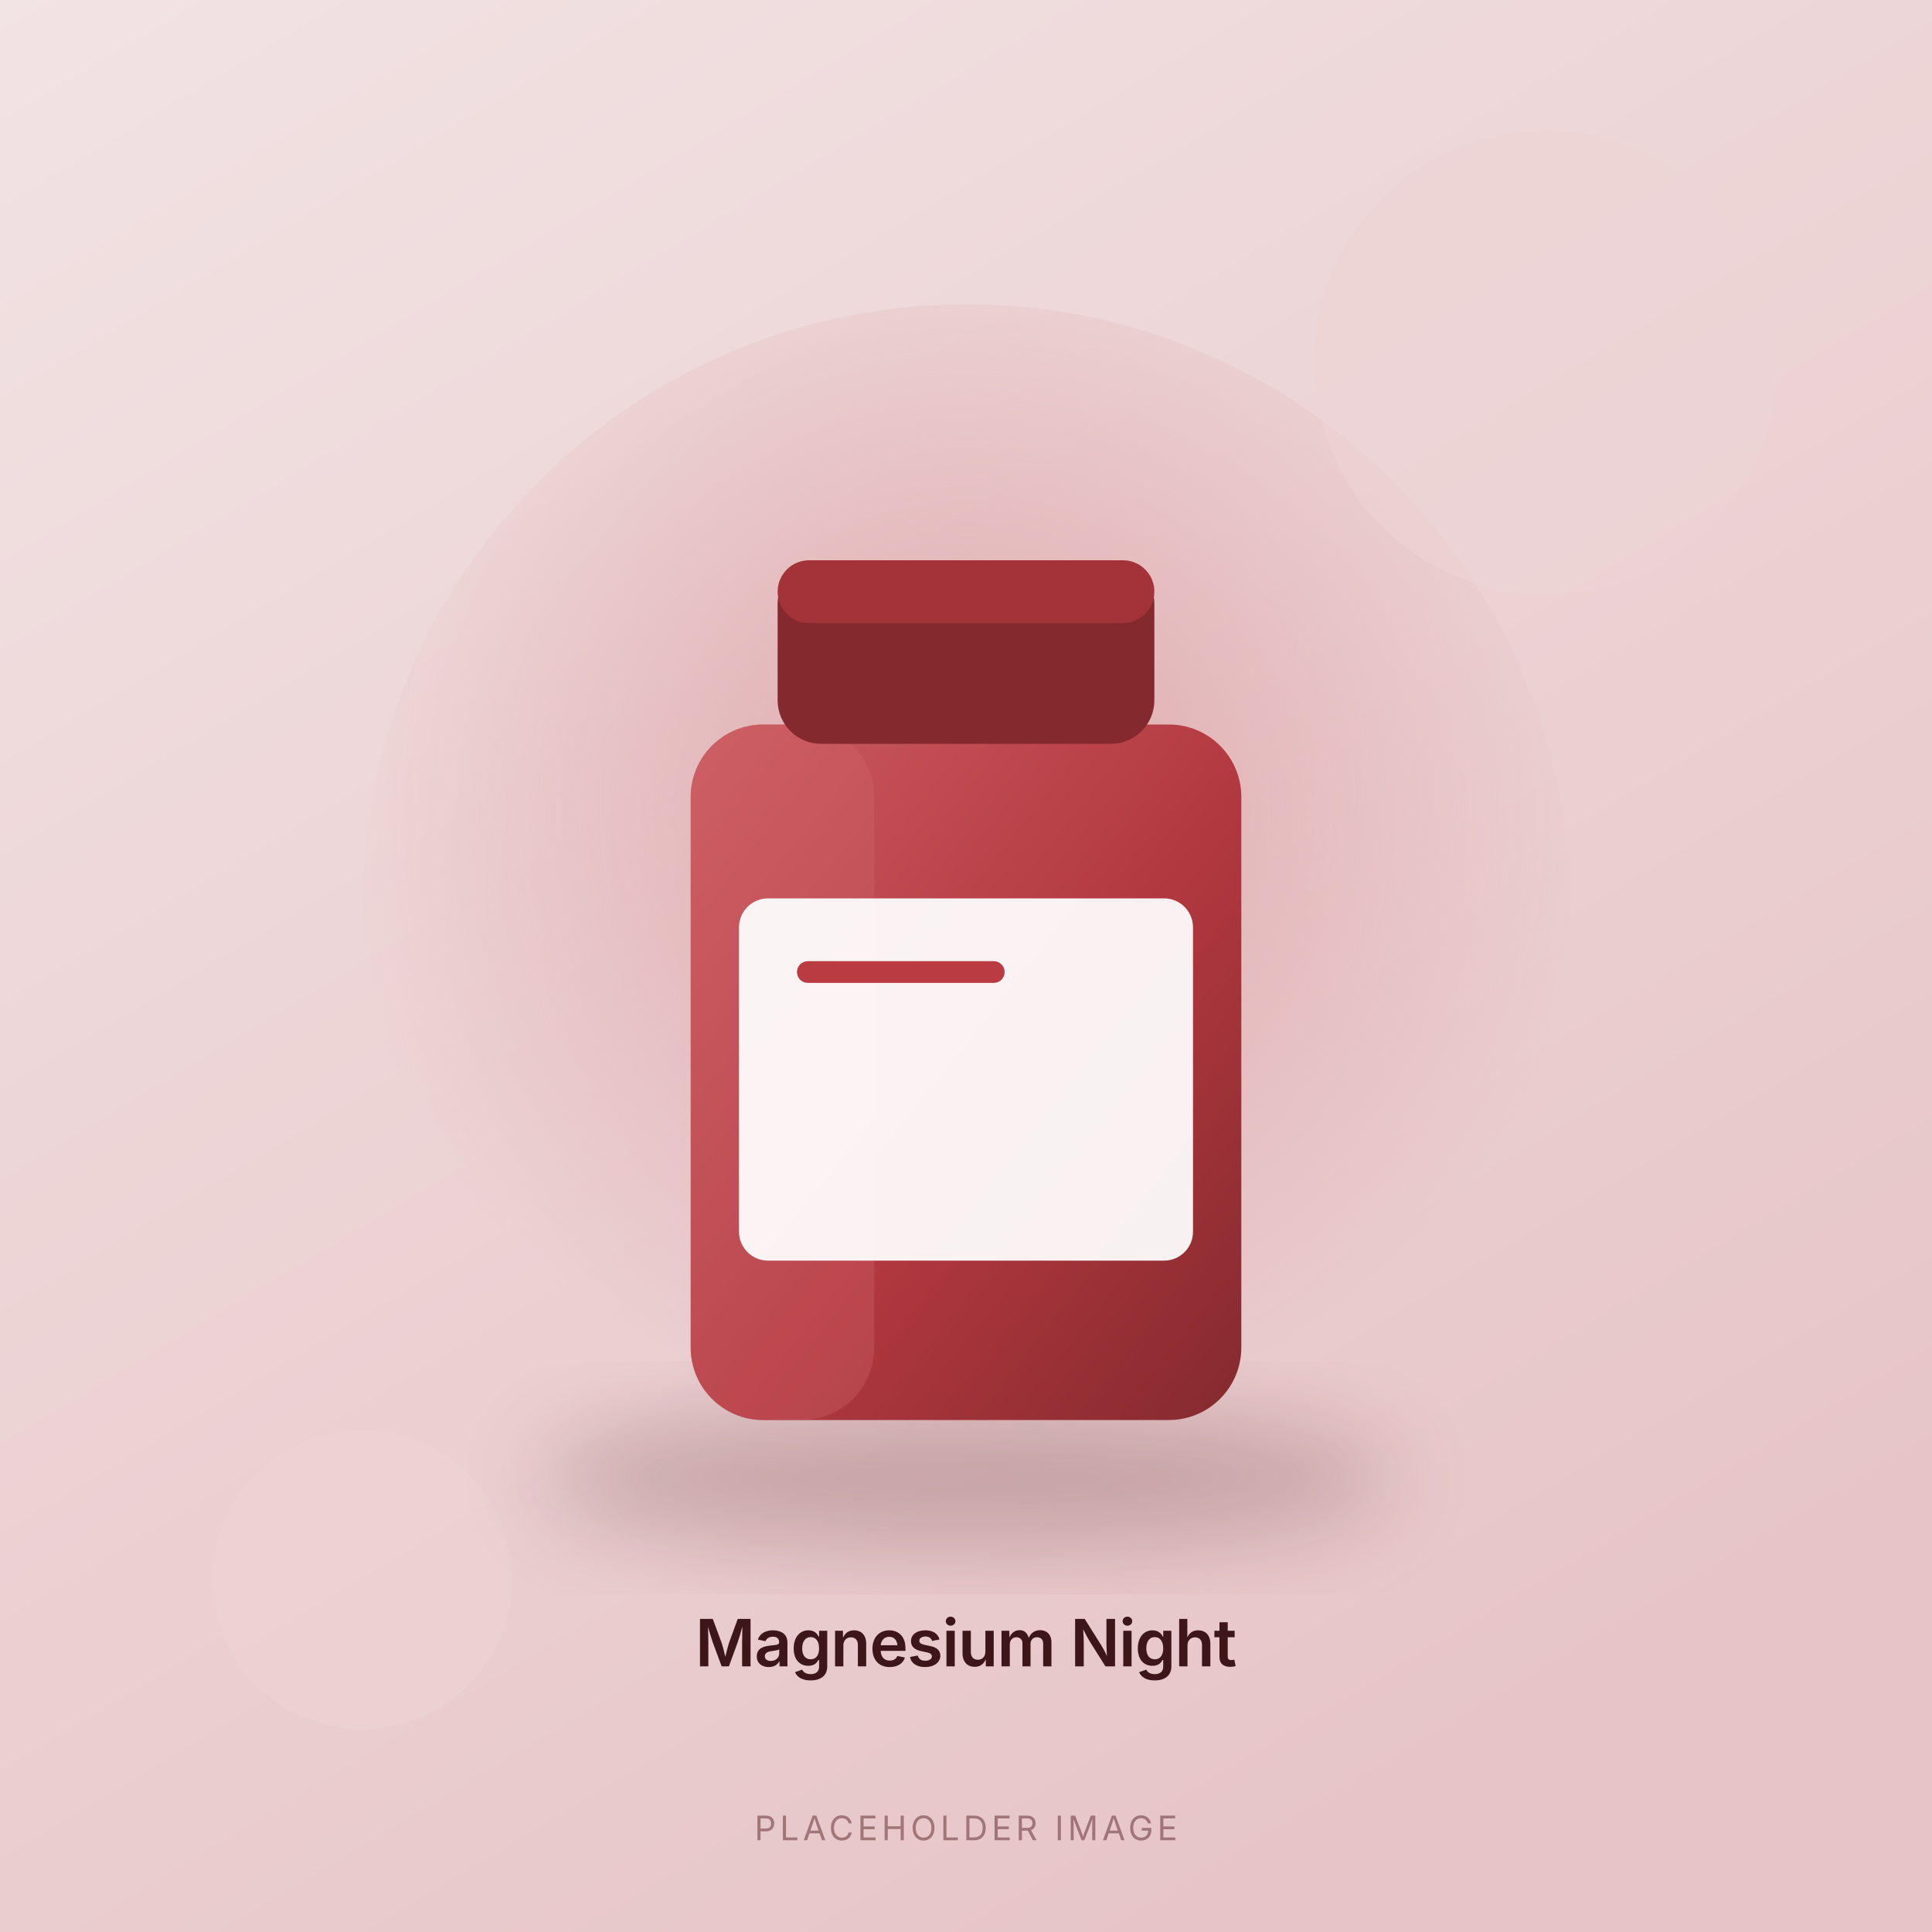
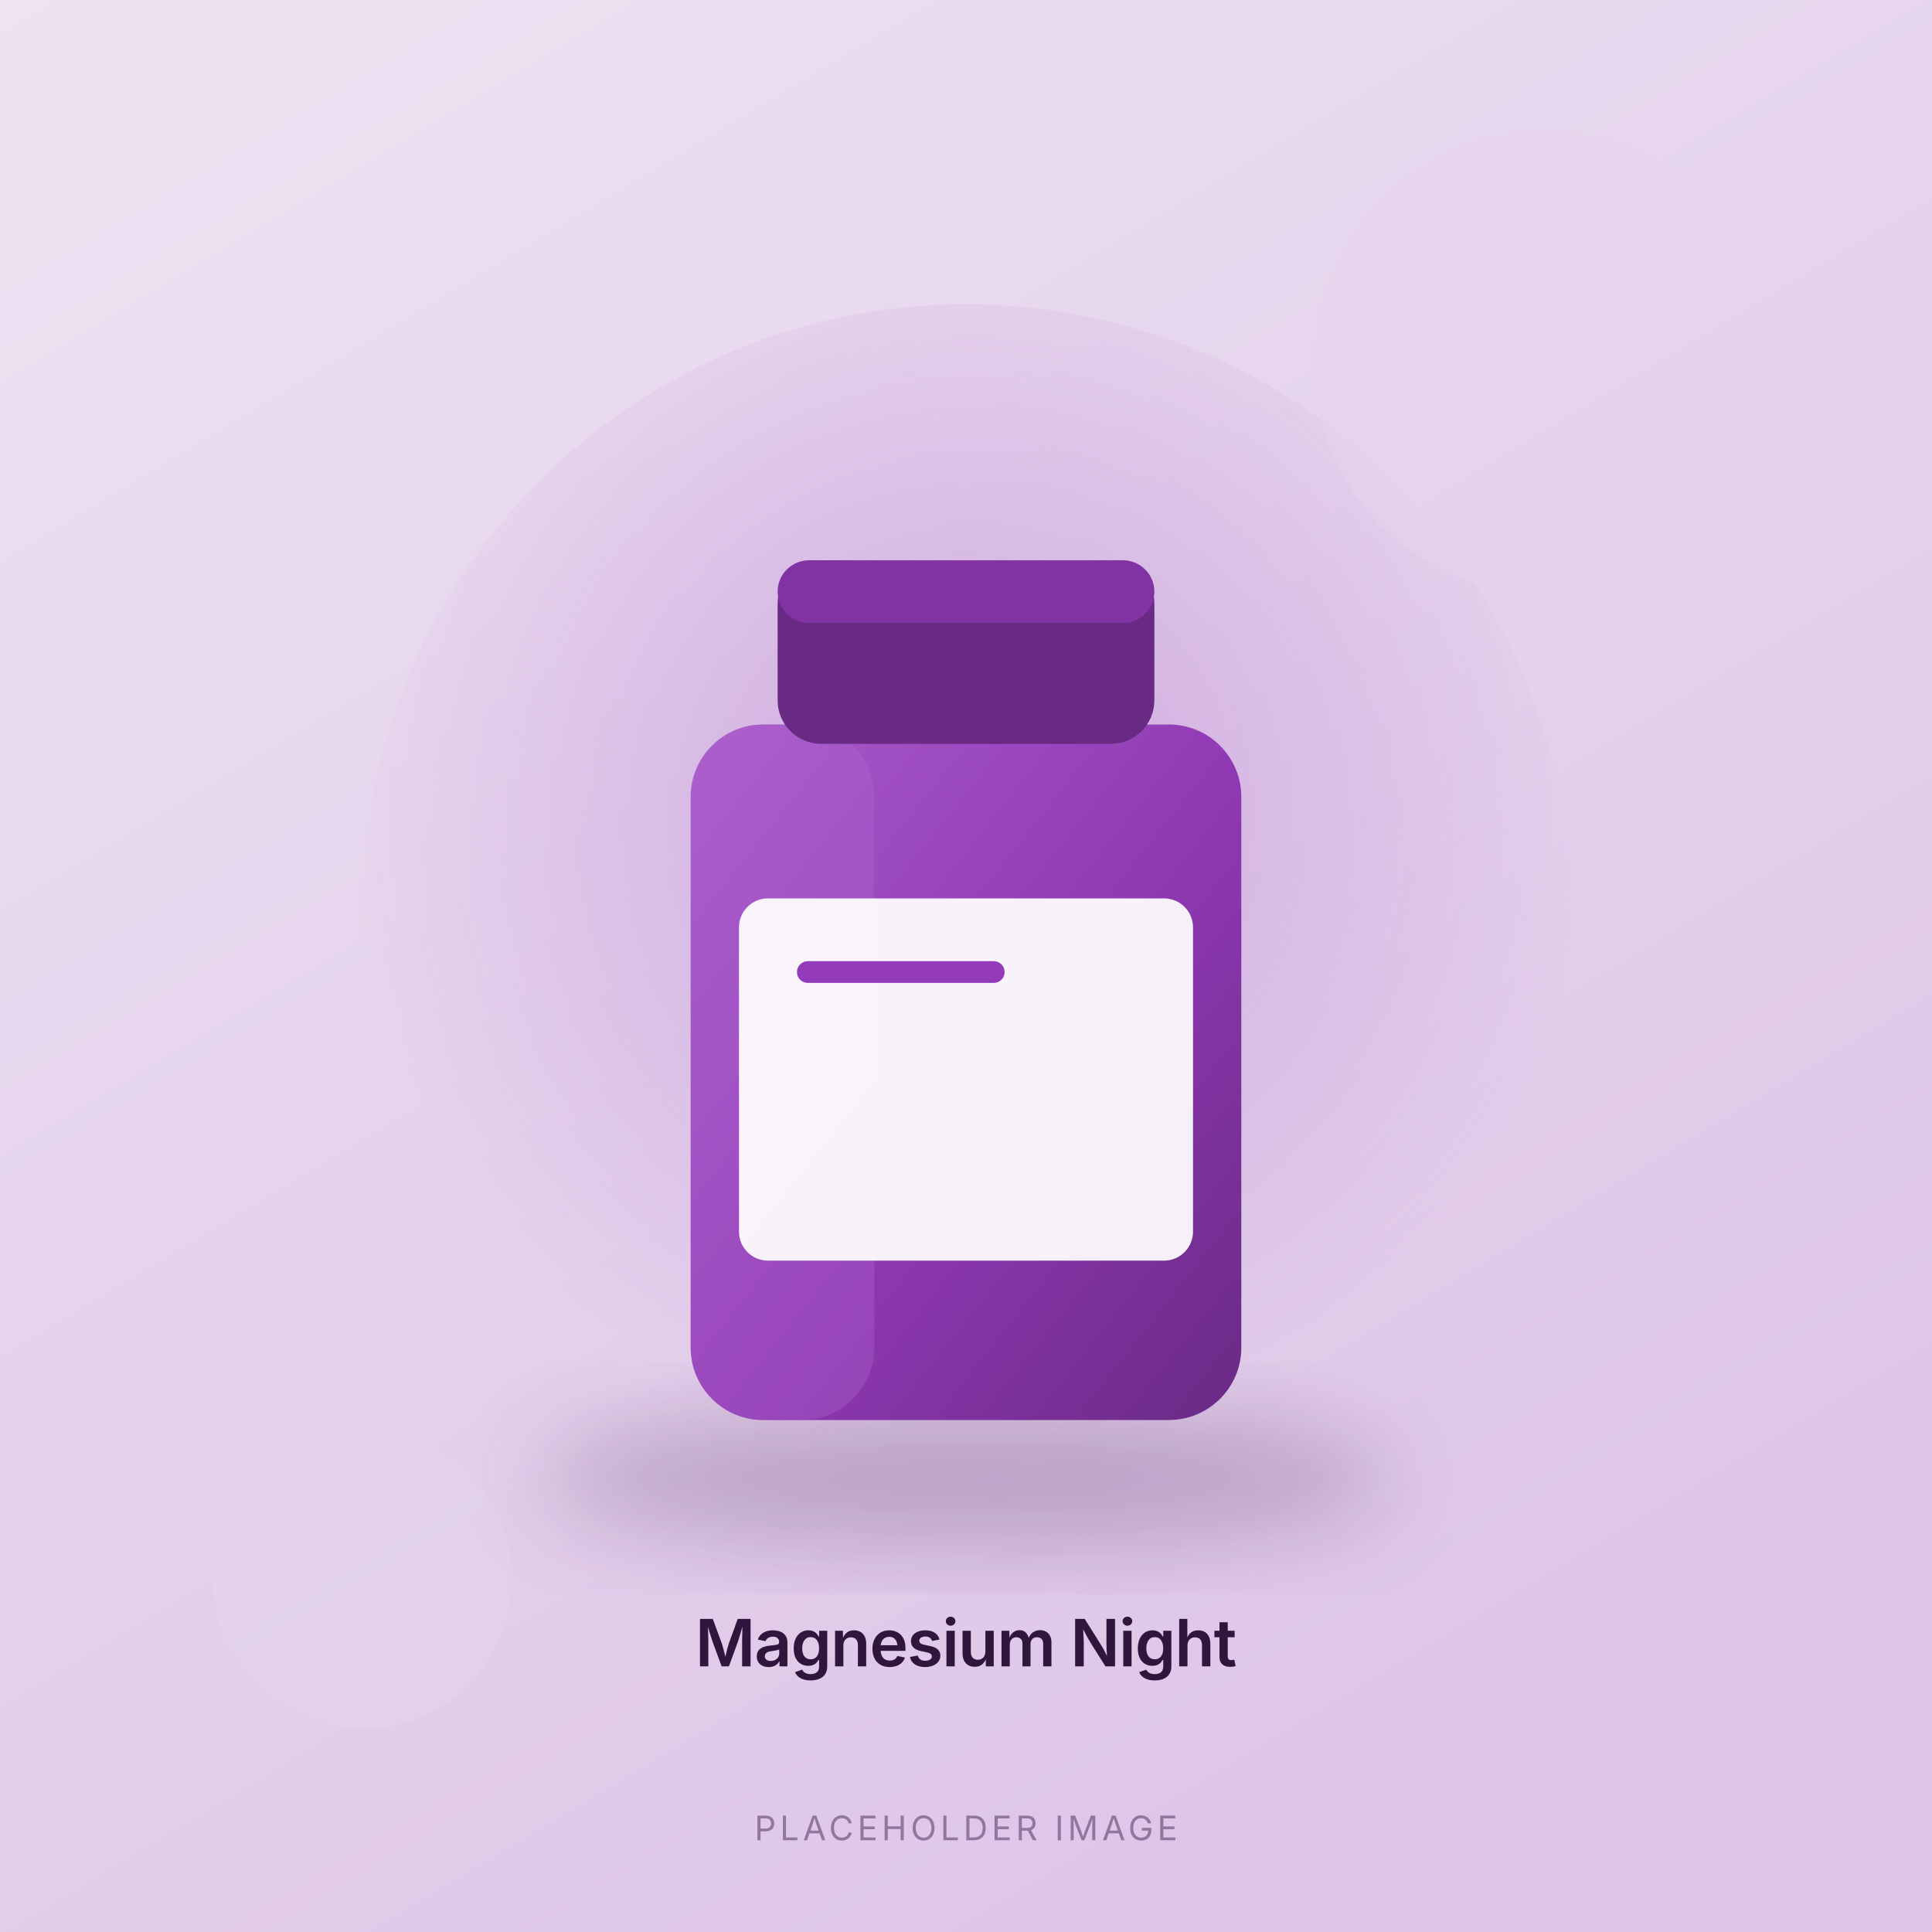
<svg xmlns="http://www.w3.org/2000/svg" viewBox="0 0 800 800" width="800" height="800" role="img" aria-label="Magnesium Night">
  <defs>
    <linearGradient id="bg" x1="0" y1="0" x2="0.6" y2="1">
-       <stop offset="0%" stop-color="hsl(356.8 38% 92%)" />
-       <stop offset="100%" stop-color="hsl(356.8 42% 84%)" />
+       <stop offset="0%" stop-color="hsl(281.982 38% 92%)" />
+       <stop offset="100%" stop-color="hsl(281.982 42% 84%)" />
    </linearGradient>
    <linearGradient id="body" x1="0" y1="0" x2="1" y2="1">
-       <stop offset="0%" stop-color="hsl(356.8 52% 58%)" />
-       <stop offset="55%" stop-color="hsl(356.8 52% 46%)" />
-       <stop offset="100%" stop-color="hsl(356.8 52% 34%)" />
+       <stop offset="0%" stop-color="hsl(281.982 52% 58%)" />
+       <stop offset="55%" stop-color="hsl(281.982 52% 46%)" />
+       <stop offset="100%" stop-color="hsl(281.982 52% 34%)" />
    </linearGradient>
    <radialGradient id="halo" cx="50%" cy="42%" r="52%">
-       <stop offset="0%" stop-color="hsl(356.8 46% 76%)" stop-opacity="0.95" />
-       <stop offset="100%" stop-color="hsl(356.8 46% 76%)" stop-opacity="0" />
+       <stop offset="0%" stop-color="hsl(281.982 46% 76%)" stop-opacity="0.95" />
+       <stop offset="100%" stop-color="hsl(281.982 46% 76%)" stop-opacity="0" />
    </radialGradient>
    <filter id="soft" x="-30%" y="-30%" width="160%" height="160%">
      <feGaussianBlur stdDeviation="18" />
    </filter>
  </defs>
  <rect width="800" height="800" fill="url(#bg)" />
  <circle cx="400" cy="376" r="250" fill="url(#halo)" />
-   <circle cx="640" cy="150" r="96" fill="hsl(356.8 40% 88%)" opacity="0.55" />
-   <circle cx="150" cy="654" r="62" fill="hsl(356.8 40% 88%)" opacity="0.45" />
-   <ellipse cx="400" cy="612" rx="176" ry="30" fill="hsl(356.8 52% 20%)" opacity="0.22" filter="url(#soft)" />
+   <circle cx="640" cy="150" r="96" fill="hsl(281.982 40% 88%)" opacity="0.55" />
+   <circle cx="150" cy="654" r="62" fill="hsl(281.982 40% 88%)" opacity="0.45" />
+   <ellipse cx="400" cy="612" rx="176" ry="30" fill="hsl(281.982 52% 20%)" opacity="0.22" filter="url(#soft)" />
  <rect x="286" y="300" width="228" height="288" rx="30" fill="url(#body)" />
-   <rect x="286" y="300" width="76" height="288" rx="30" fill="hsl(356.8 52% 60%)" opacity="0.35" />
-   <rect x="322" y="232" width="156" height="76" rx="18" fill="hsl(356.8 52% 34%)" />
-   <rect x="322" y="232" width="156" height="26" rx="13" fill="hsl(356.8 52% 42%)" />
+   <rect x="286" y="300" width="76" height="288" rx="30" fill="hsl(281.982 52% 60%)" opacity="0.35" />
+   <rect x="322" y="232" width="156" height="76" rx="18" fill="hsl(281.982 52% 34%)" />
+   <rect x="322" y="232" width="156" height="26" rx="13" fill="hsl(281.982 52% 42%)" />
  <rect x="306" y="372" width="188" height="150" rx="12" fill="#fff" opacity="0.93" />
-   <rect x="330" y="398" width="86" height="9" rx="4.5" fill="hsl(356.8 52% 48%)" />
-   <text x="400" y="690" text-anchor="middle" font-family="system-ui, -apple-system, 'Segoe UI', sans-serif" font-size="27" font-weight="600" letter-spacing="-0.4" fill="hsl(356.8 46% 16%)">Magnesium Night</text>
-   <text x="400" y="762" text-anchor="middle" font-family="system-ui, -apple-system, 'Segoe UI', sans-serif" font-size="14" letter-spacing="1.6" fill="hsl(356.8 42% 24%)" opacity="0.5">PLACEHOLDER IMAGE</text>
+   <rect x="330" y="398" width="86" height="9" rx="4.5" fill="hsl(281.982 52% 48%)" />
+   <text x="400" y="690" text-anchor="middle" font-family="system-ui, -apple-system, 'Segoe UI', sans-serif" font-size="27" font-weight="600" letter-spacing="-0.4" fill="hsl(281.982 46% 16%)">Magnesium Night</text>
+   <text x="400" y="762" text-anchor="middle" font-family="system-ui, -apple-system, 'Segoe UI', sans-serif" font-size="14" letter-spacing="1.6" fill="hsl(281.982 42% 24%)" opacity="0.5">PLACEHOLDER IMAGE</text>
</svg>
